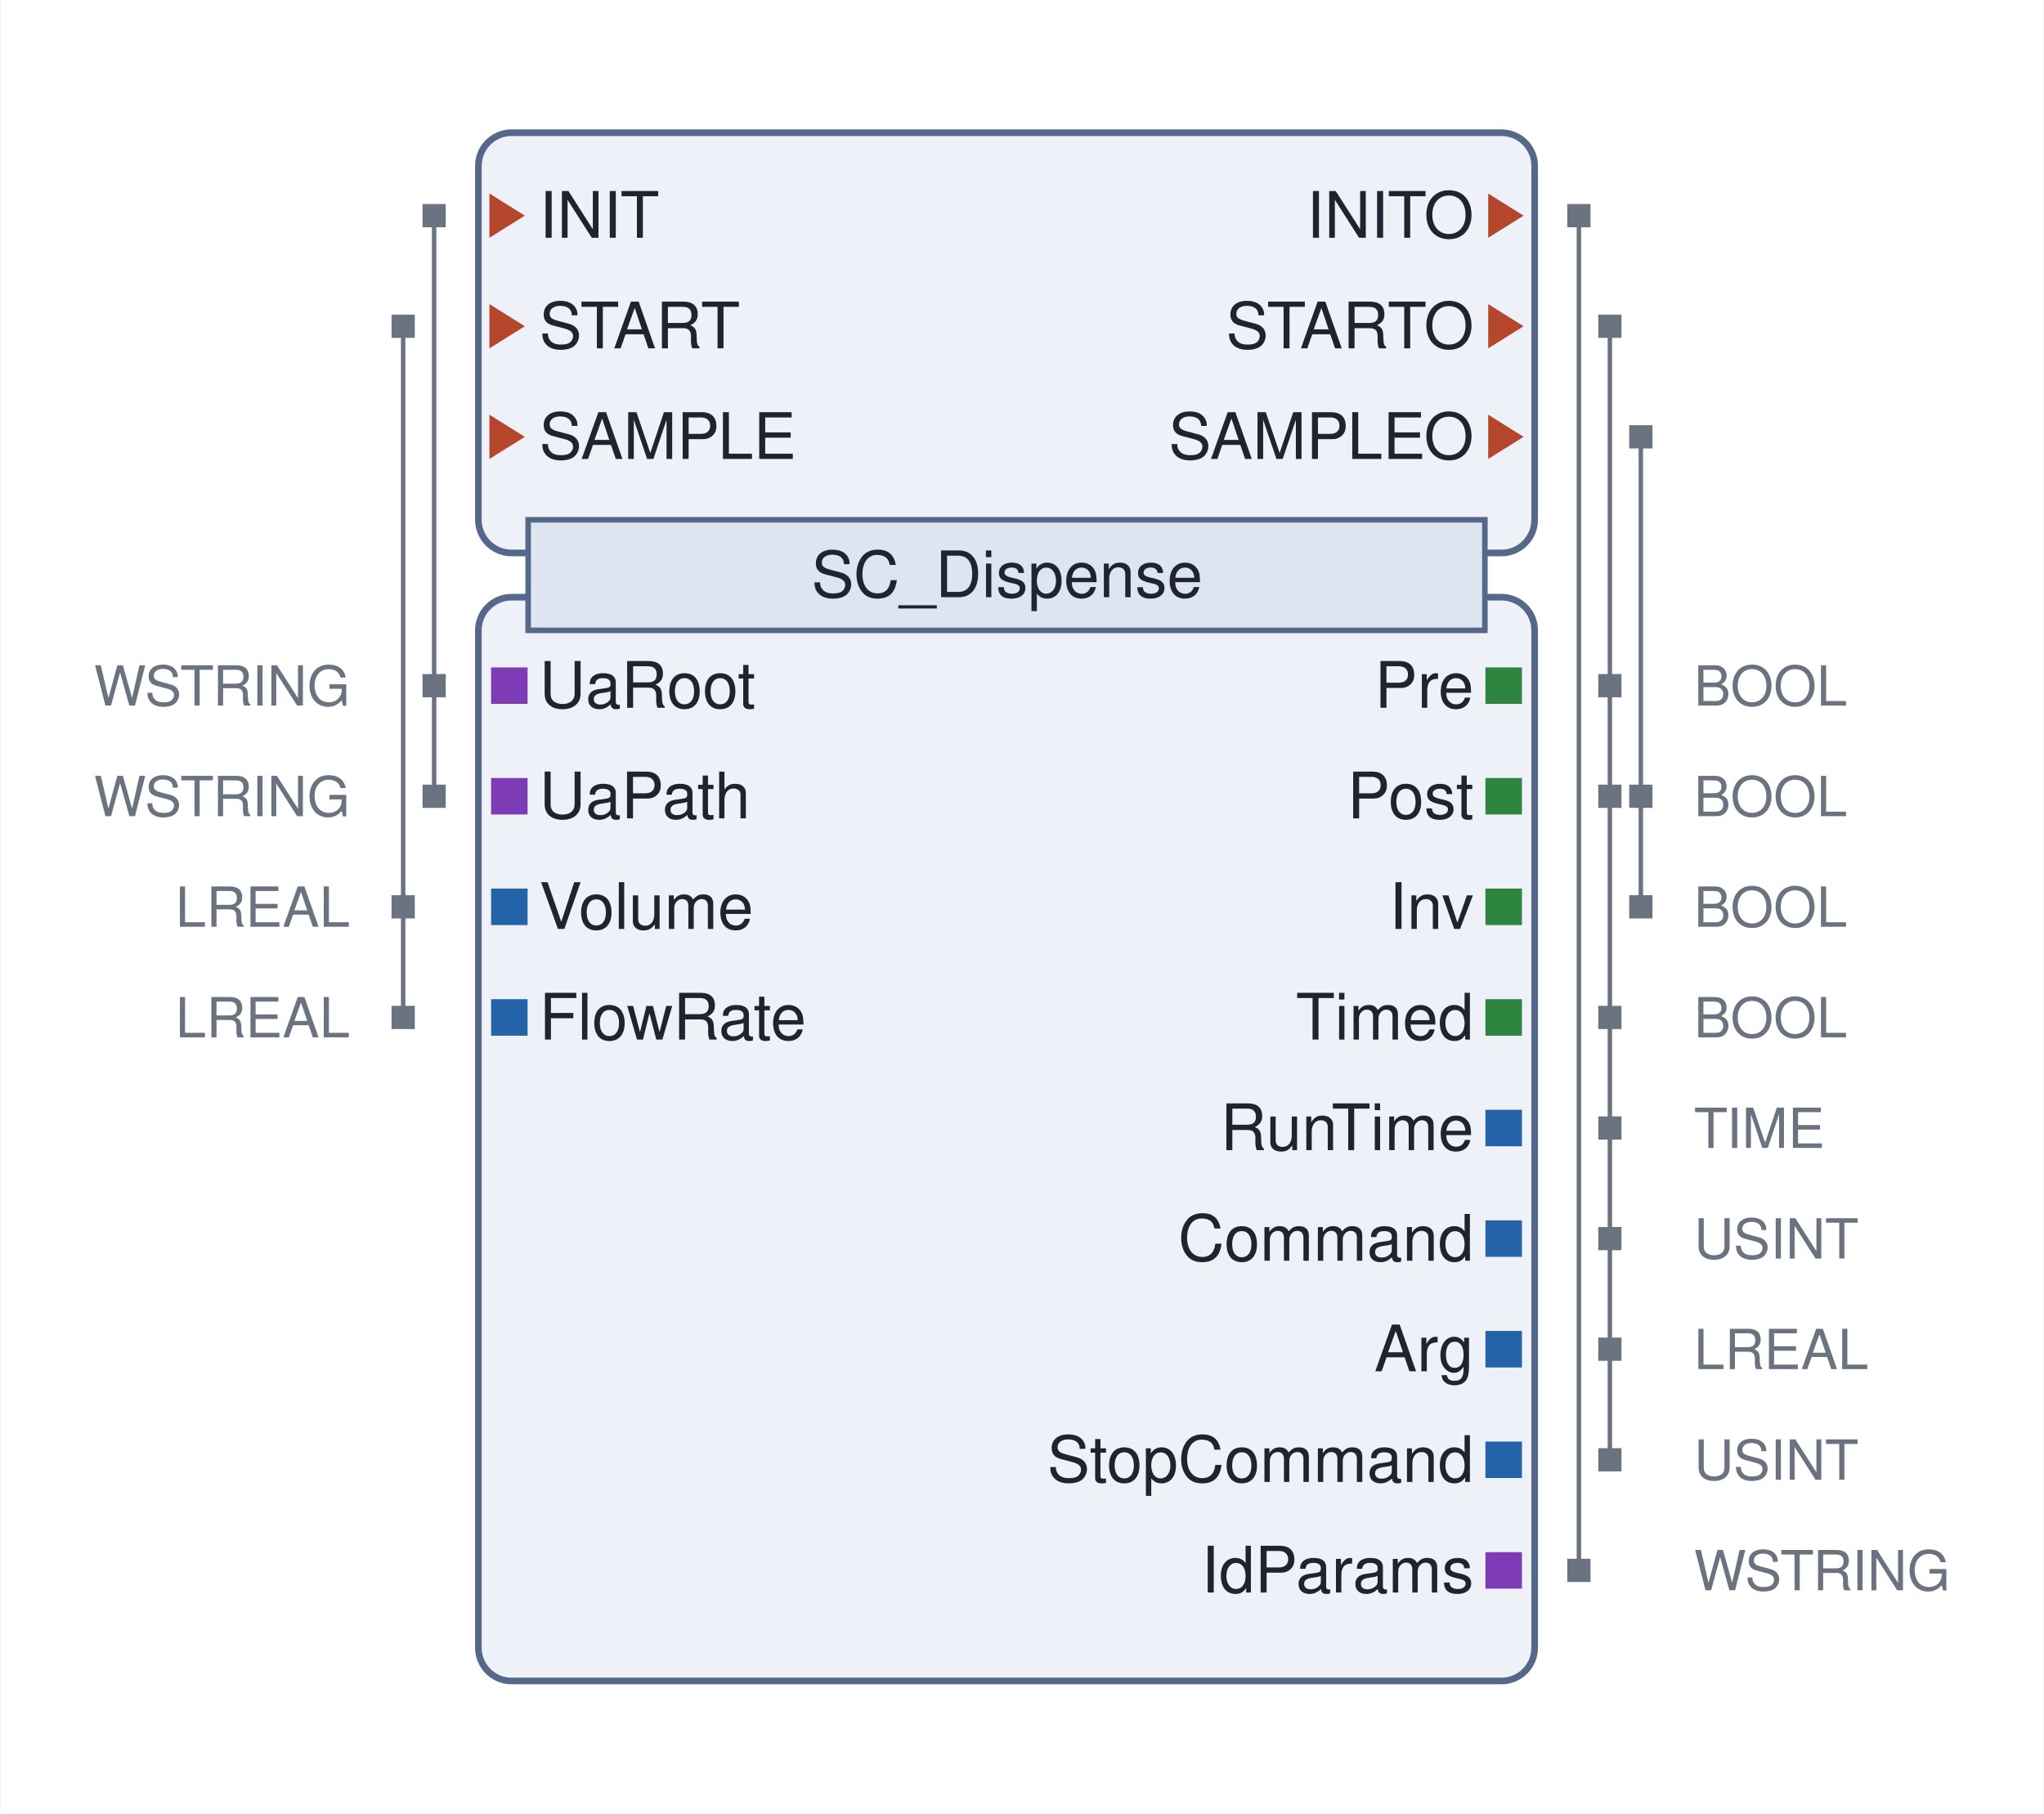
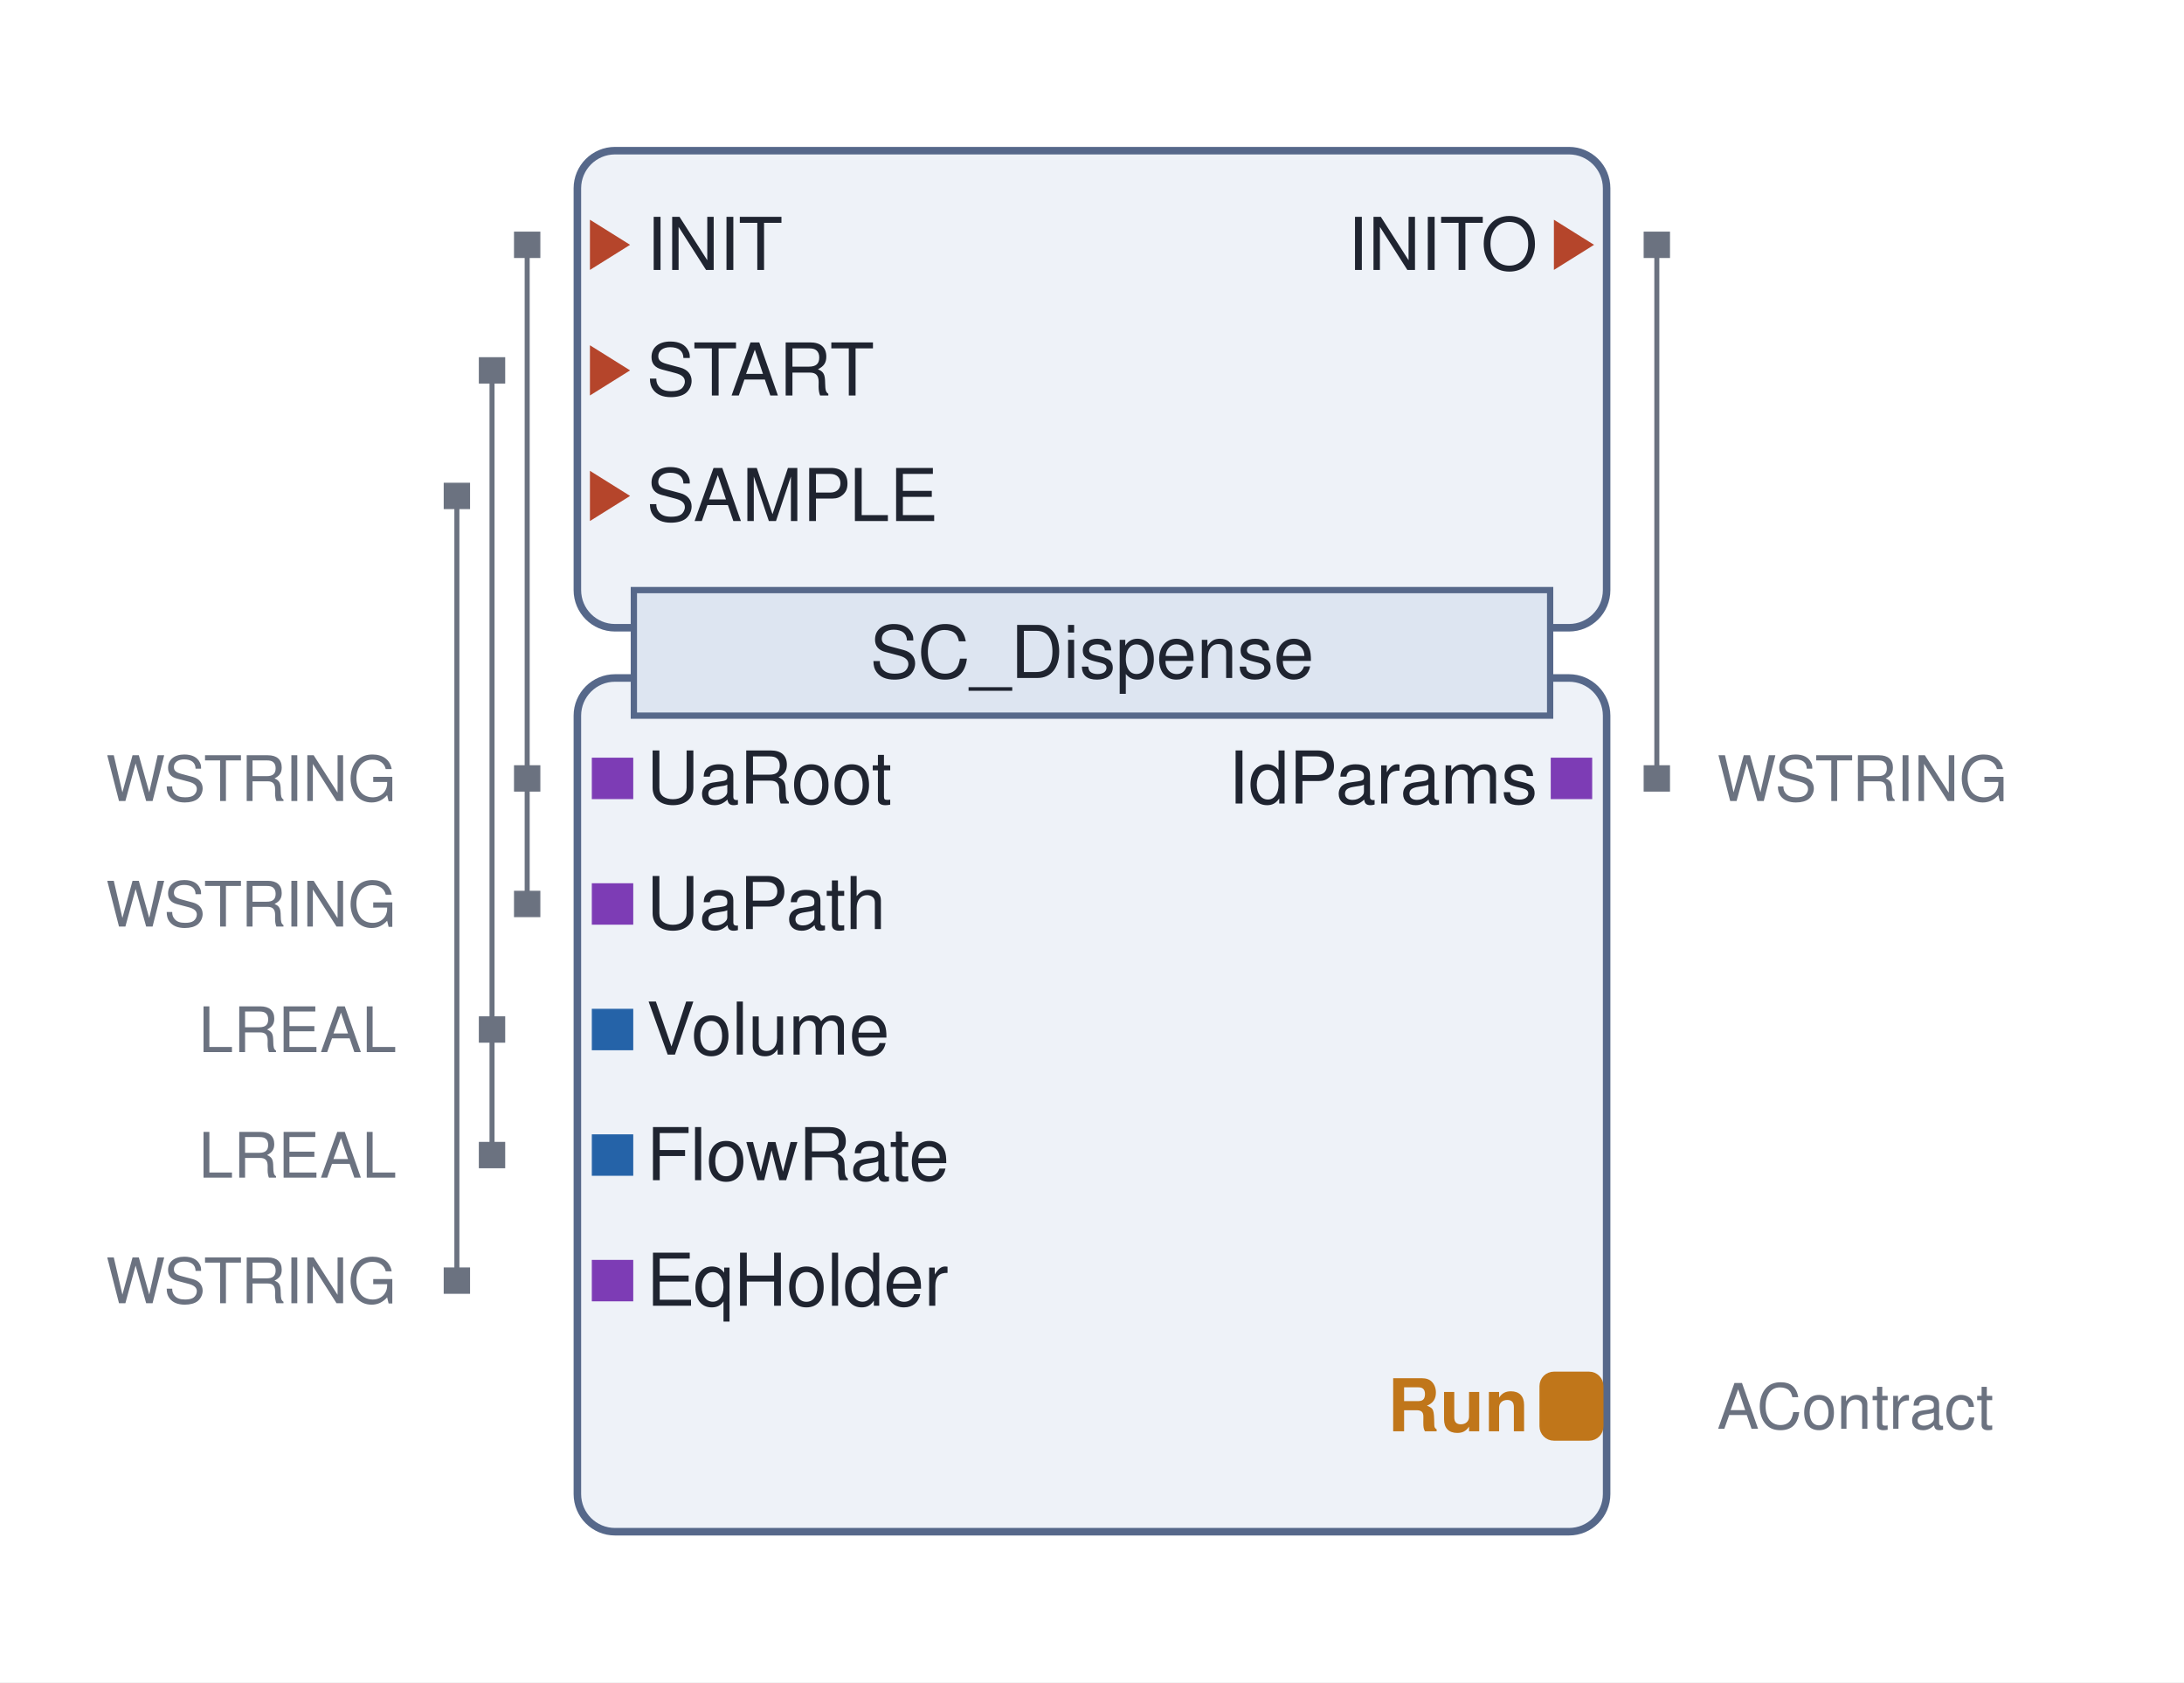
- <svg xmlns="http://www.w3.org/2000/svg" width="462" height="410" viewBox="-432 -120 1847 1640" font-family="Segoe UI, Helvetica, Arial, sans-serif">
-   <rect x="-432" y="-120" width="1847" height="1640" fill="#ffffff" />
-   <rect x="0" y="420" width="955" height="980" rx="30" fill="#eef2f8" stroke="#56688a" stroke-width="6" />
-   <rect x="0" y="0" width="955" height="380" rx="30" fill="#eef2f8" stroke="#56688a" stroke-width="6" />
-   <rect x="45" y="350" width="865" height="100" rx="0" fill="#dde5f1" stroke="#56688a" stroke-width="5" />
-   <text x="478" y="420" font-size="58" text-anchor="middle" fill="#1f2430">SC_Dispense</text>
+ <svg xmlns="http://www.w3.org/2000/svg" width="435" height="335" viewBox="-460 -120 1740 1340" font-family="Segoe UI, Helvetica, Arial, sans-serif">
+   <rect x="-460" y="-120" width="1740" height="1340" fill="#ffffff" />
+   <rect x="0" y="420" width="820" height="680" rx="30" fill="#eef2f8" stroke="#56688a" stroke-width="6" />
+   <rect x="0" y="0" width="820" height="380" rx="30" fill="#eef2f8" stroke="#56688a" stroke-width="6" />
+   <rect x="45" y="350" width="730" height="100" rx="0" fill="#dde5f1" stroke="#56688a" stroke-width="5" />
+   <text x="410" y="420" font-size="58" text-anchor="middle" fill="#1f2430">SC_Dispense</text>
  <polygon points="10,55 42,75 10,95" fill="#b5452b" />
  <text x="55" y="95" font-size="58" text-anchor="start" fill="#1f2430">INIT</text>
  <polygon points="10,155 42,175 10,195" fill="#b5452b" />
  <text x="55" y="195" font-size="58" text-anchor="start" fill="#1f2430">START</text>
  <polygon points="10,255 42,275 10,295" fill="#b5452b" />
  <text x="55" y="295" font-size="58" text-anchor="start" fill="#1f2430">SAMPLE</text>
-   <polygon points="913,55 945,75 913,95" fill="#b5452b" />
-   <text x="900" y="95" font-size="58" text-anchor="end" fill="#1f2430">INITO</text>
-   <polygon points="913,155 945,175 913,195" fill="#b5452b" />
-   <text x="900" y="195" font-size="58" text-anchor="end" fill="#1f2430">STARTO</text>
-   <polygon points="913,255 945,275 913,295" fill="#b5452b" />
-   <text x="900" y="295" font-size="58" text-anchor="end" fill="#1f2430">SAMPLEO</text>
+   <polygon points="778,55 810,75 778,95" fill="#b5452b" />
+   <text x="765" y="95" font-size="58" text-anchor="end" fill="#1f2430">INITO</text>
  <rect x="12" y="484" width="32" height="32" rx="0" fill="#7d3cb5" stroke="#7d3cb5" stroke-width="1" />
  <text x="55" y="520" font-size="58" text-anchor="start" fill="#1f2430">UaRoot</text>
  <rect x="12" y="584" width="32" height="32" rx="0" fill="#7d3cb5" stroke="#7d3cb5" stroke-width="1" />
  <text x="55" y="620" font-size="58" text-anchor="start" fill="#1f2430">UaPath</text>
  <rect x="12" y="684" width="32" height="32" rx="0" fill="#2563a8" stroke="#2563a8" stroke-width="1" />
  <text x="55" y="720" font-size="58" text-anchor="start" fill="#1f2430">Volume</text>
  <rect x="12" y="784" width="32" height="32" rx="0" fill="#2563a8" stroke="#2563a8" stroke-width="1" />
  <text x="55" y="820" font-size="58" text-anchor="start" fill="#1f2430">FlowRate</text>
-   <rect x="911" y="484" width="32" height="32" rx="0" fill="#2e8540" stroke="#2e8540" stroke-width="1" />
-   <text x="900" y="520" font-size="58" text-anchor="end" fill="#1f2430">Pre</text>
-   <rect x="911" y="584" width="32" height="32" rx="0" fill="#2e8540" stroke="#2e8540" stroke-width="1" />
-   <text x="900" y="620" font-size="58" text-anchor="end" fill="#1f2430">Post</text>
-   <rect x="911" y="684" width="32" height="32" rx="0" fill="#2e8540" stroke="#2e8540" stroke-width="1" />
-   <text x="900" y="720" font-size="58" text-anchor="end" fill="#1f2430">Inv</text>
-   <rect x="911" y="784" width="32" height="32" rx="0" fill="#2e8540" stroke="#2e8540" stroke-width="1" />
-   <text x="900" y="820" font-size="58" text-anchor="end" fill="#1f2430">Timed</text>
-   <rect x="911" y="884" width="32" height="32" rx="0" fill="#2563a8" stroke="#2563a8" stroke-width="1" />
-   <text x="900" y="920" font-size="58" text-anchor="end" fill="#1f2430">RunTime</text>
-   <rect x="911" y="984" width="32" height="32" rx="0" fill="#2563a8" stroke="#2563a8" stroke-width="1" />
-   <text x="900" y="1020" font-size="58" text-anchor="end" fill="#1f2430">Command</text>
-   <rect x="911" y="1084" width="32" height="32" rx="0" fill="#2563a8" stroke="#2563a8" stroke-width="1" />
-   <text x="900" y="1120" font-size="58" text-anchor="end" fill="#1f2430">Arg</text>
-   <rect x="911" y="1184" width="32" height="32" rx="0" fill="#2563a8" stroke="#2563a8" stroke-width="1" />
-   <text x="900" y="1220" font-size="58" text-anchor="end" fill="#1f2430">StopCommand</text>
-   <rect x="911" y="1284" width="32" height="32" rx="0" fill="#7d3cb5" stroke="#7d3cb5" stroke-width="1" />
-   <text x="900" y="1320" font-size="58" text-anchor="end" fill="#1f2430">IdParams</text>
+   <rect x="12" y="884" width="32" height="32" rx="0" fill="#7d3cb5" stroke="#7d3cb5" stroke-width="1" />
+   <text x="55" y="920" font-size="58" text-anchor="start" fill="#1f2430">EqHolder</text>
+   <rect x="776" y="484" width="32" height="32" rx="0" fill="#7d3cb5" stroke="#7d3cb5" stroke-width="1" />
+   <text x="765" y="520" font-size="58" text-anchor="end" fill="#1f2430">IdParams</text>
+   <rect x="770" y="976" width="44" height="48" rx="8" fill="#c0761a" stroke="#c0761a" stroke-width="7" />
+   <text x="758" y="1020" font-size="58" text-anchor="end" fill="#c0761a" font-weight="bold">Run</text>
  <line x1="-40" y1="75" x2="-40" y2="600" stroke="#6b7280" stroke-width="4" />
  <rect x="-50" y="65" width="20" height="20" rx="0" fill="#6b7280" stroke="#6b7280" stroke-width="1" />
  <rect x="-50" y="490" width="20" height="20" rx="0" fill="#6b7280" stroke="#6b7280" stroke-width="1" />
  <rect x="-50" y="590" width="20" height="20" rx="0" fill="#6b7280" stroke="#6b7280" stroke-width="1" />
  <line x1="-68" y1="175" x2="-68" y2="800" stroke="#6b7280" stroke-width="4" />
  <rect x="-78" y="165" width="20" height="20" rx="0" fill="#6b7280" stroke="#6b7280" stroke-width="1" />
  <rect x="-78" y="690" width="20" height="20" rx="0" fill="#6b7280" stroke="#6b7280" stroke-width="1" />
  <rect x="-78" y="790" width="20" height="20" rx="0" fill="#6b7280" stroke="#6b7280" stroke-width="1" />
-   <text x="-116" y="518" font-size="50" text-anchor="end" fill="#6b7280">WSTRING</text>
-   <text x="-116" y="618" font-size="50" text-anchor="end" fill="#6b7280">WSTRING</text>
-   <text x="-116" y="718" font-size="50" text-anchor="end" fill="#6b7280">LREAL</text>
-   <text x="-116" y="818" font-size="50" text-anchor="end" fill="#6b7280">LREAL</text>
-   <line x1="995" y1="75" x2="995" y2="1300" stroke="#6b7280" stroke-width="4" />
-   <rect x="985" y="65" width="20" height="20" rx="0" fill="#6b7280" stroke="#6b7280" stroke-width="1" />
-   <rect x="985" y="1290" width="20" height="20" rx="0" fill="#6b7280" stroke="#6b7280" stroke-width="1" />
-   <line x1="1023" y1="175" x2="1023" y2="1200" stroke="#6b7280" stroke-width="4" />
-   <rect x="1013" y="165" width="20" height="20" rx="0" fill="#6b7280" stroke="#6b7280" stroke-width="1" />
-   <rect x="1013" y="490" width="20" height="20" rx="0" fill="#6b7280" stroke="#6b7280" stroke-width="1" />
-   <rect x="1013" y="590" width="20" height="20" rx="0" fill="#6b7280" stroke="#6b7280" stroke-width="1" />
-   <rect x="1013" y="790" width="20" height="20" rx="0" fill="#6b7280" stroke="#6b7280" stroke-width="1" />
-   <rect x="1013" y="890" width="20" height="20" rx="0" fill="#6b7280" stroke="#6b7280" stroke-width="1" />
-   <rect x="1013" y="990" width="20" height="20" rx="0" fill="#6b7280" stroke="#6b7280" stroke-width="1" />
-   <rect x="1013" y="1090" width="20" height="20" rx="0" fill="#6b7280" stroke="#6b7280" stroke-width="1" />
-   <rect x="1013" y="1190" width="20" height="20" rx="0" fill="#6b7280" stroke="#6b7280" stroke-width="1" />
-   <line x1="1051" y1="275" x2="1051" y2="700" stroke="#6b7280" stroke-width="4" />
-   <rect x="1041" y="265" width="20" height="20" rx="0" fill="#6b7280" stroke="#6b7280" stroke-width="1" />
-   <rect x="1041" y="590" width="20" height="20" rx="0" fill="#6b7280" stroke="#6b7280" stroke-width="1" />
-   <rect x="1041" y="690" width="20" height="20" rx="0" fill="#6b7280" stroke="#6b7280" stroke-width="1" />
-   <text x="1099" y="518" font-size="50" text-anchor="start" fill="#6b7280">BOOL</text>
-   <text x="1099" y="618" font-size="50" text-anchor="start" fill="#6b7280">BOOL</text>
-   <text x="1099" y="718" font-size="50" text-anchor="start" fill="#6b7280">BOOL</text>
-   <text x="1099" y="818" font-size="50" text-anchor="start" fill="#6b7280">BOOL</text>
-   <text x="1099" y="918" font-size="50" text-anchor="start" fill="#6b7280">TIME</text>
-   <text x="1099" y="1018" font-size="50" text-anchor="start" fill="#6b7280">USINT</text>
-   <text x="1099" y="1118" font-size="50" text-anchor="start" fill="#6b7280">LREAL</text>
-   <text x="1099" y="1218" font-size="50" text-anchor="start" fill="#6b7280">USINT</text>
-   <text x="1099" y="1318" font-size="50" text-anchor="start" fill="#6b7280">WSTRING</text>
+   <line x1="-96" y1="275" x2="-96" y2="900" stroke="#6b7280" stroke-width="4" />
+   <rect x="-106" y="265" width="20" height="20" rx="0" fill="#6b7280" stroke="#6b7280" stroke-width="1" />
+   <rect x="-106" y="890" width="20" height="20" rx="0" fill="#6b7280" stroke="#6b7280" stroke-width="1" />
+   <text x="-144" y="518" font-size="50" text-anchor="end" fill="#6b7280">WSTRING</text>
+   <text x="-144" y="618" font-size="50" text-anchor="end" fill="#6b7280">WSTRING</text>
+   <text x="-144" y="718" font-size="50" text-anchor="end" fill="#6b7280">LREAL</text>
+   <text x="-144" y="818" font-size="50" text-anchor="end" fill="#6b7280">LREAL</text>
+   <text x="-144" y="918" font-size="50" text-anchor="end" fill="#6b7280">WSTRING</text>
+   <line x1="860" y1="75" x2="860" y2="500" stroke="#6b7280" stroke-width="4" />
+   <rect x="850" y="65" width="20" height="20" rx="0" fill="#6b7280" stroke="#6b7280" stroke-width="1" />
+   <rect x="850" y="490" width="20" height="20" rx="0" fill="#6b7280" stroke="#6b7280" stroke-width="1" />
+   <text x="908" y="518" font-size="50" text-anchor="start" fill="#6b7280">WSTRING</text>
+   <text x="908" y="1018" font-size="50" text-anchor="start" fill="#6b7280">AContract</text>
</svg>
